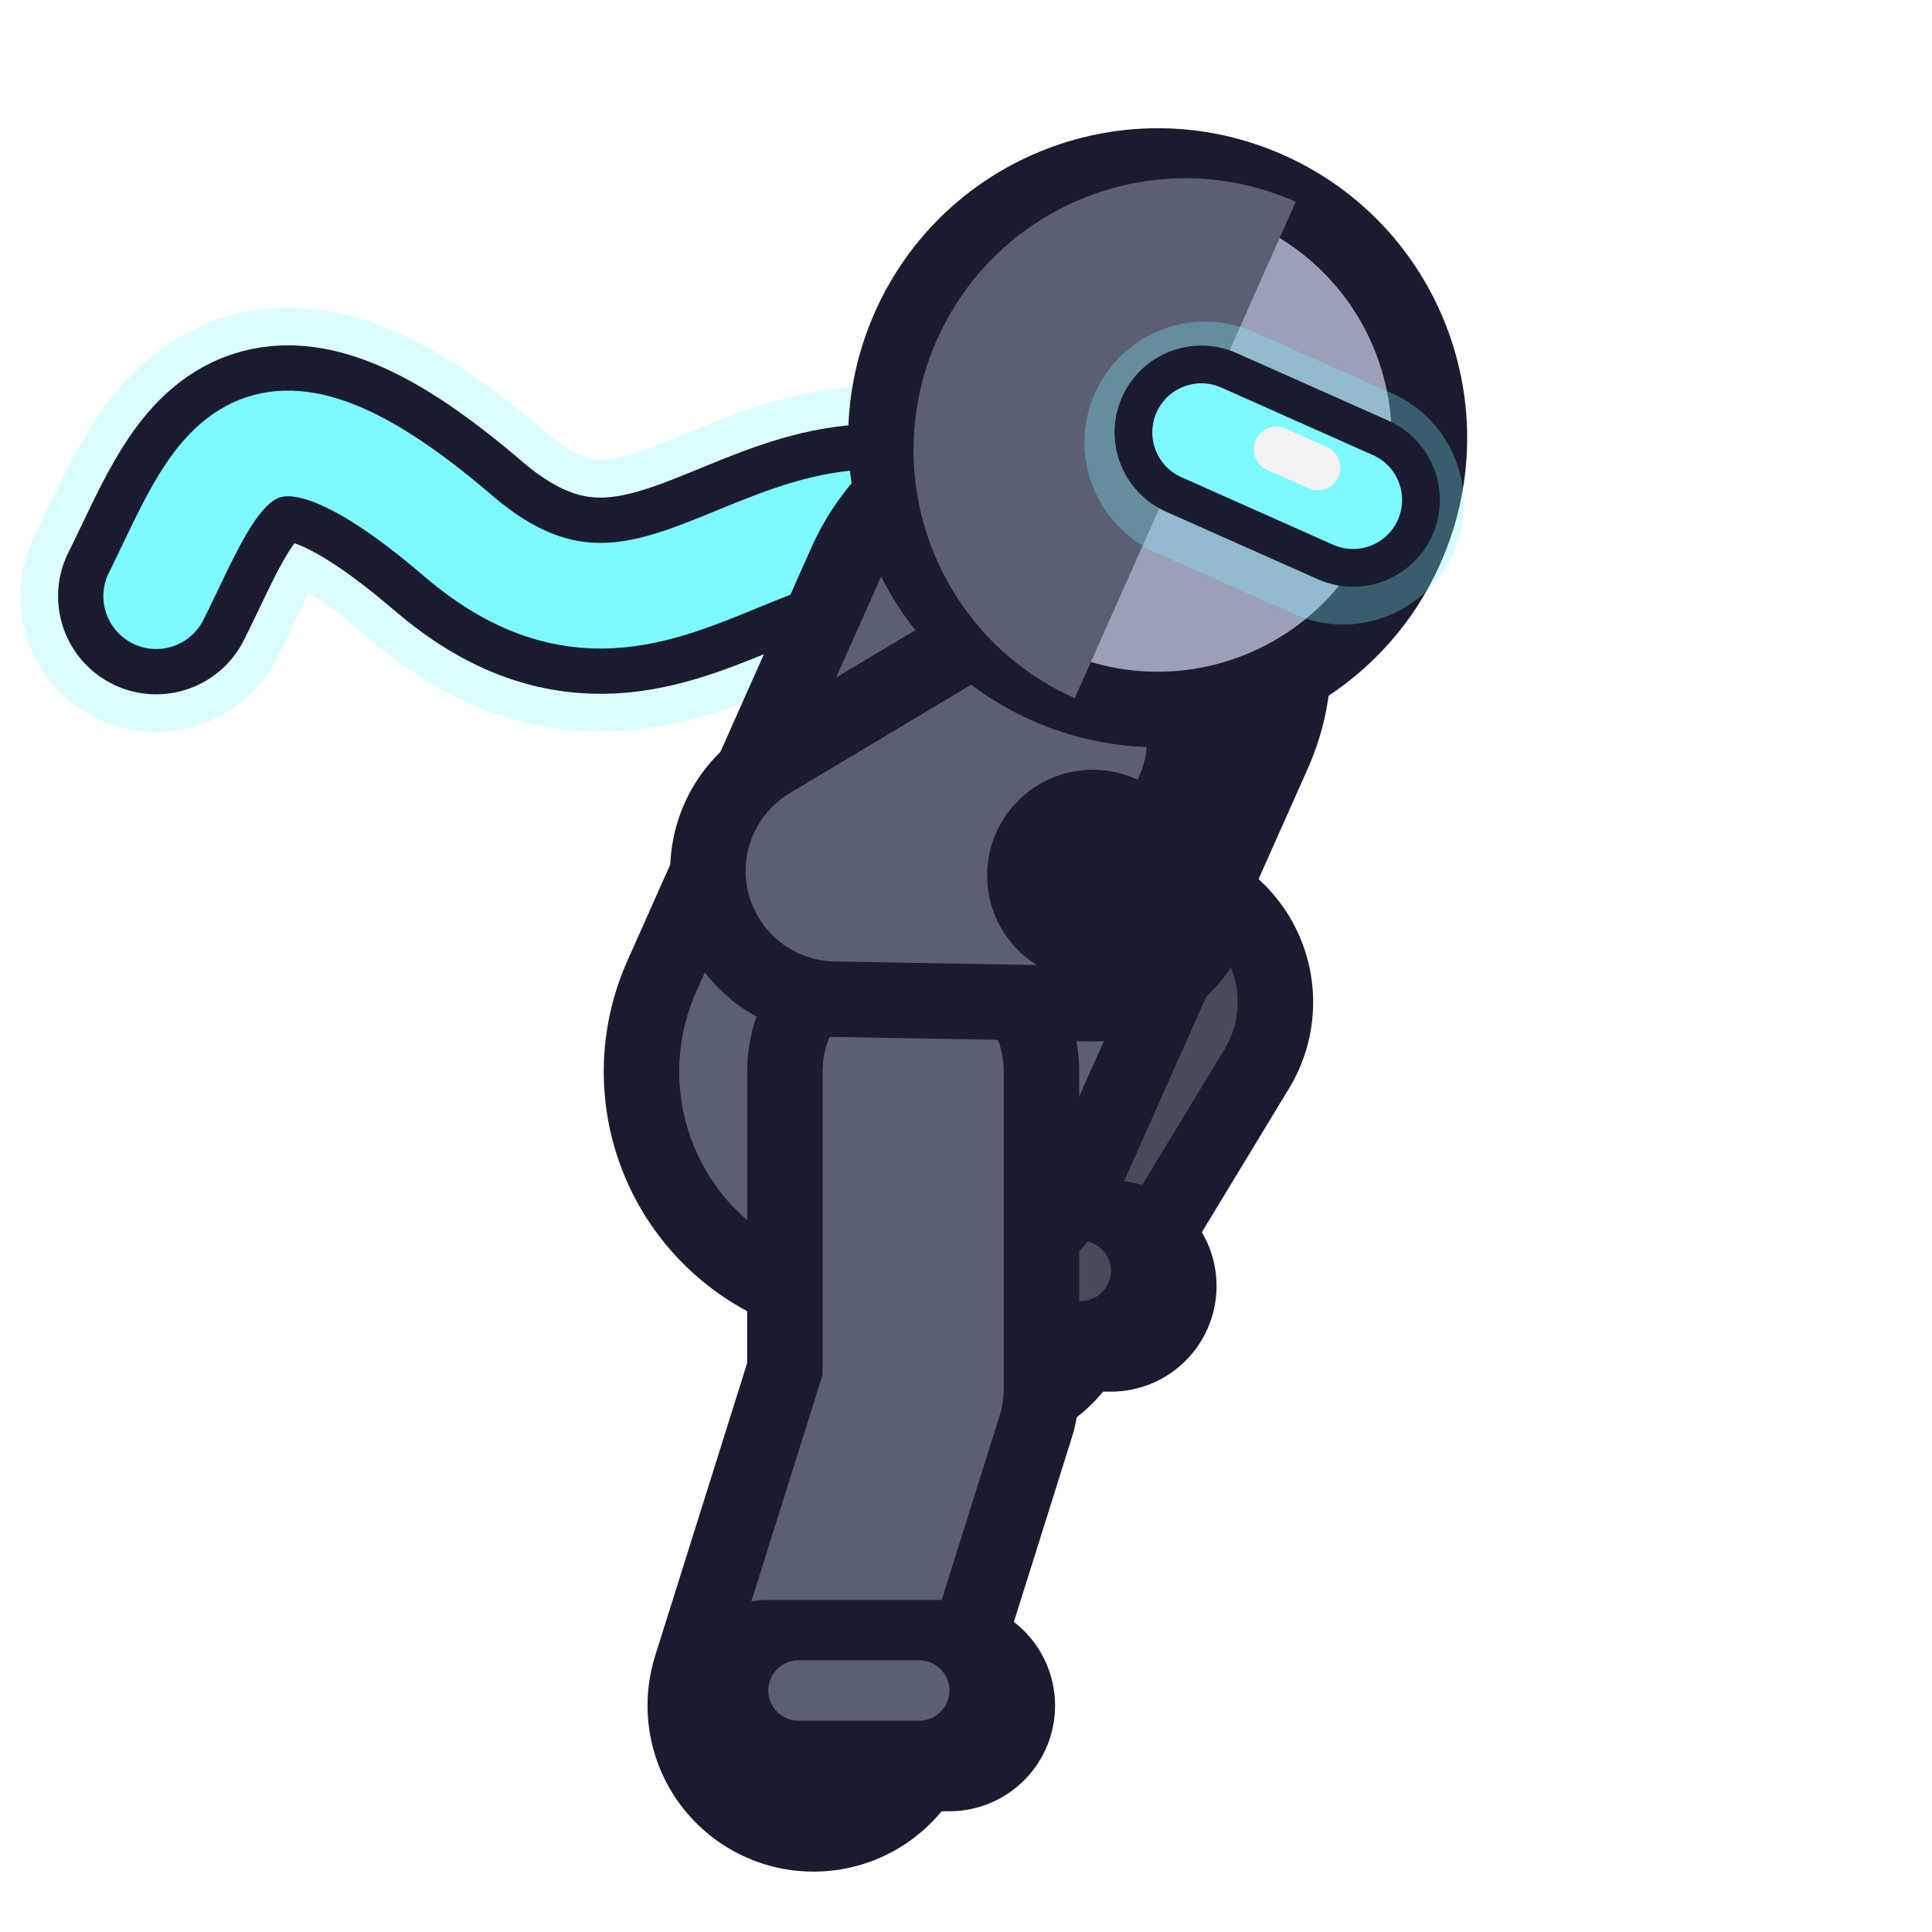
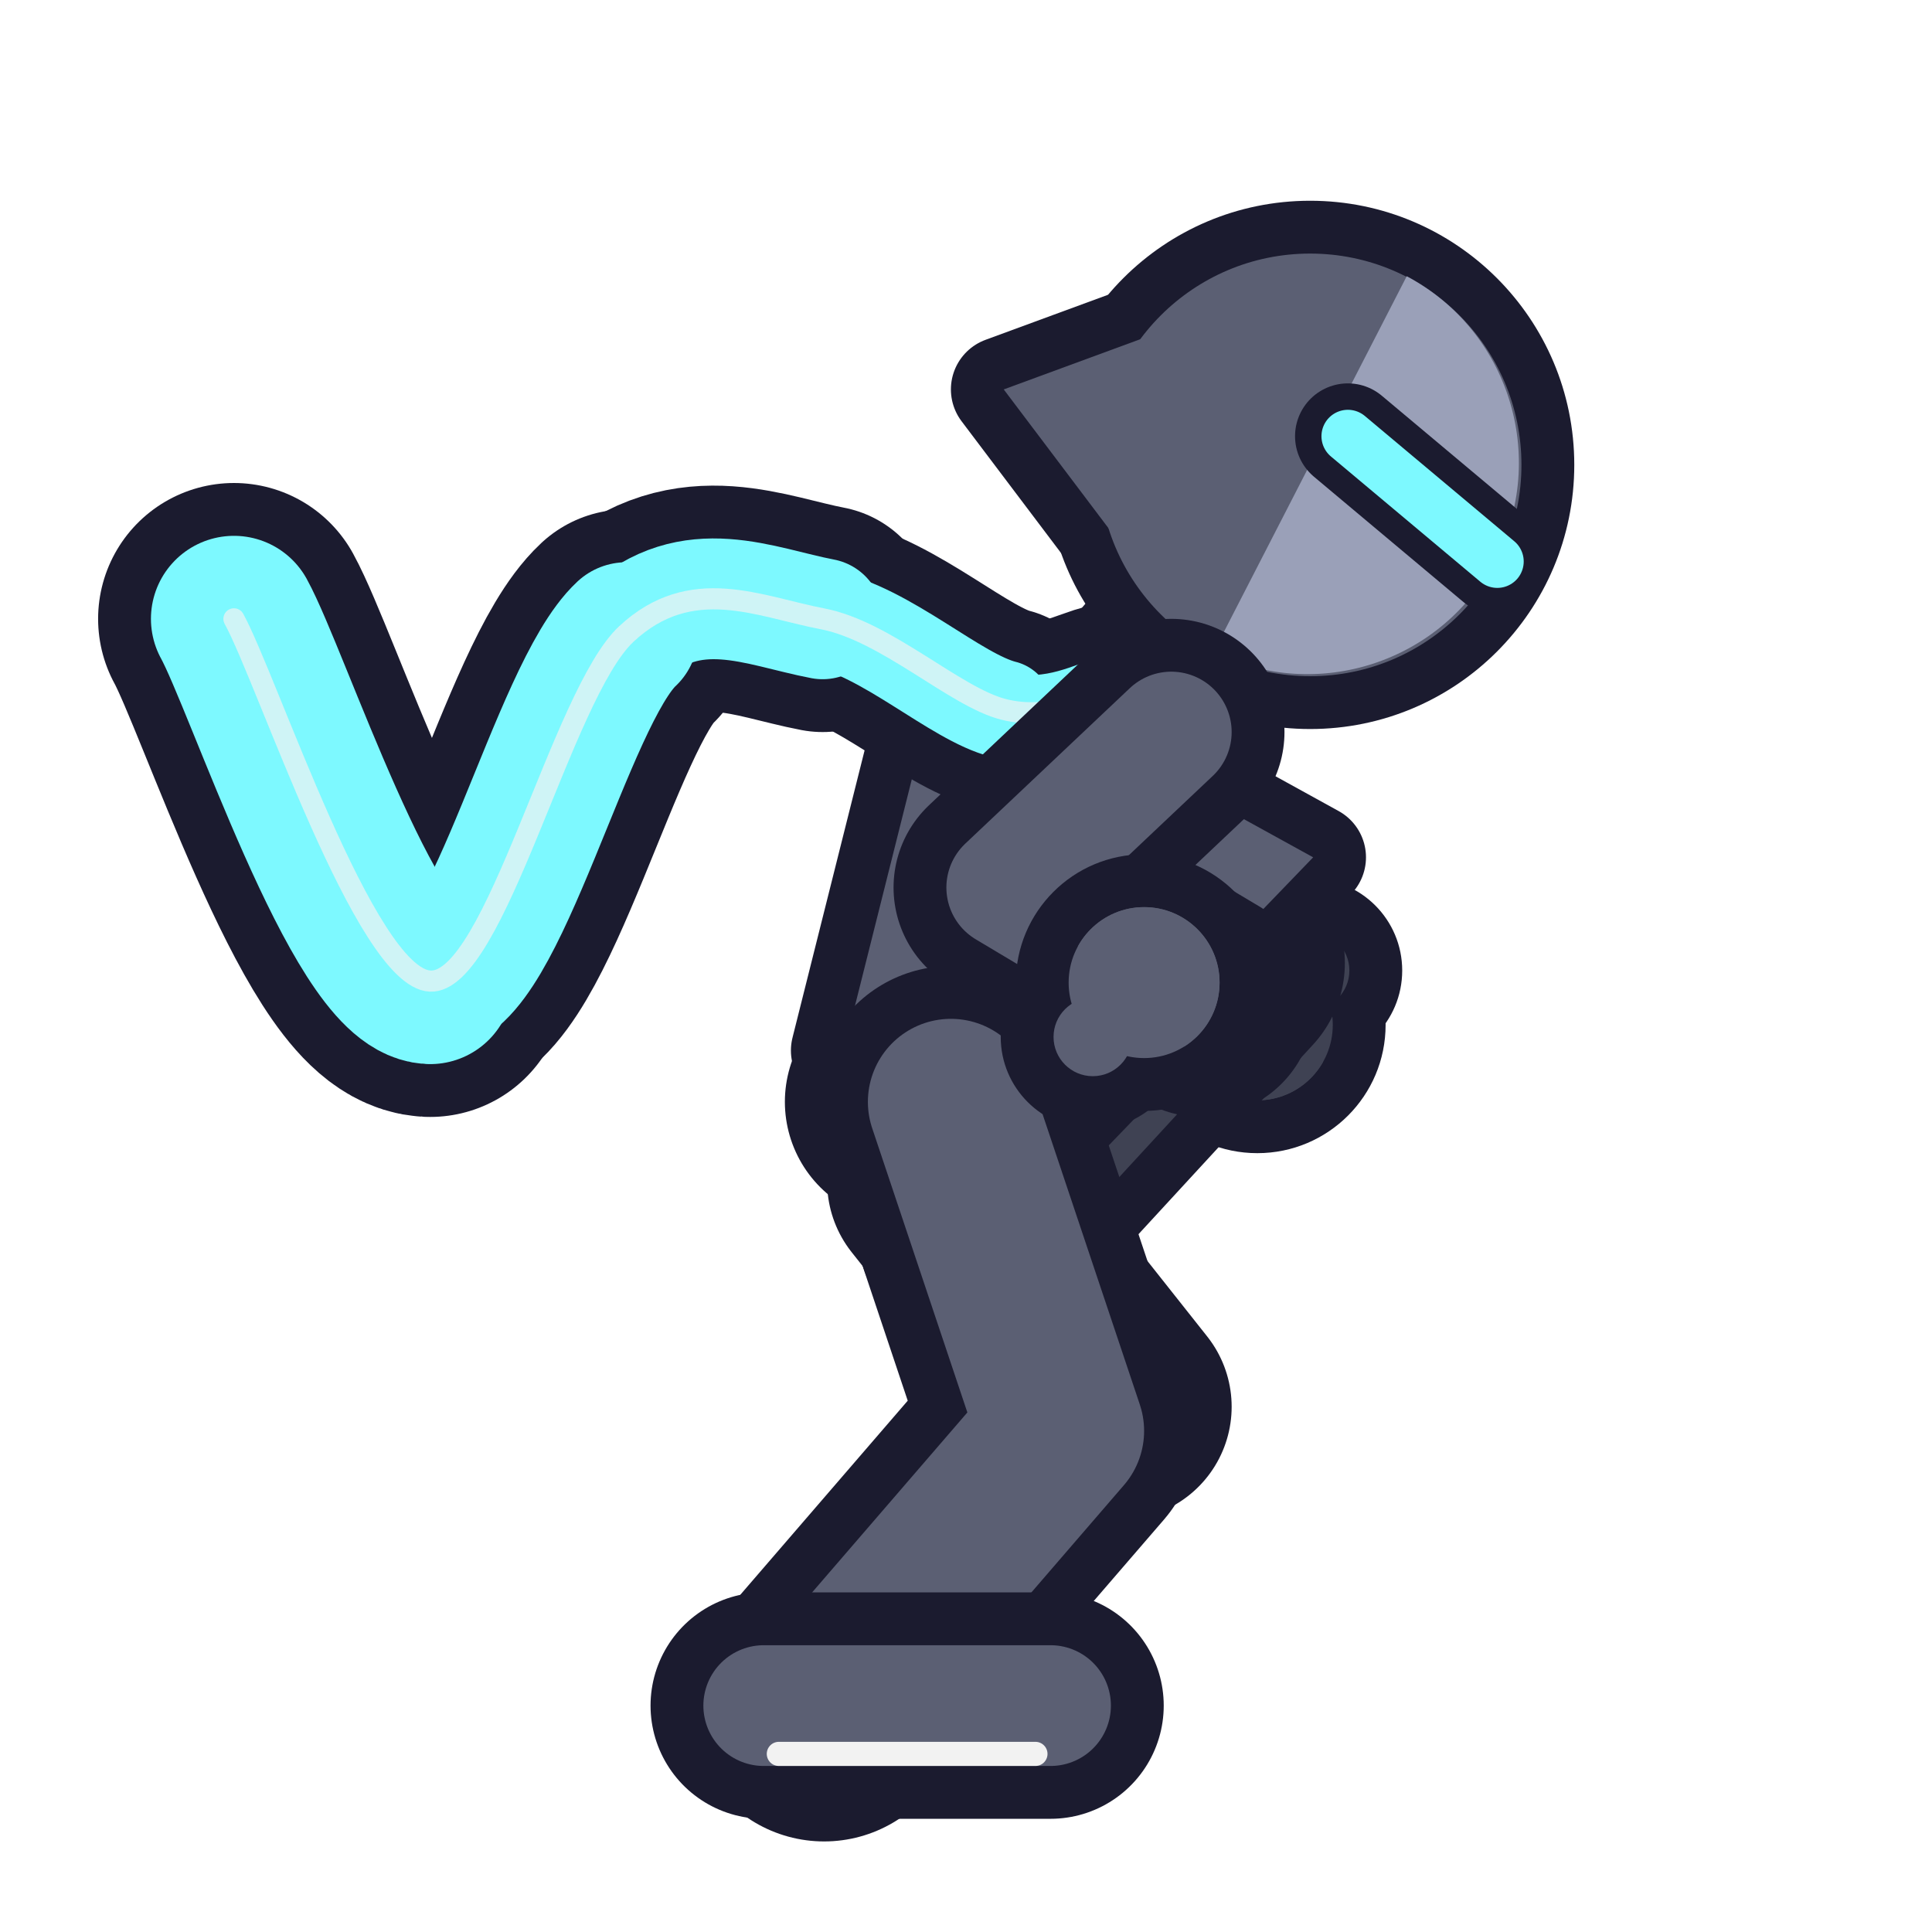
- <svg xmlns="http://www.w3.org/2000/svg" width="128" height="128" viewBox="0 0 128 128">
-   <g fill="none" stroke-linecap="round" stroke-linejoin="round">
-     <path d="M66.348 37.499 C 52.348 27.499, 44.348 47.499, 30.348 35.499 S 14.348 31.499, 10.348 39.499" stroke="#7df9ff" stroke-width="18" opacity="0.28" />
-     <path d="M66.348 37.499 C 52.348 27.499, 44.348 47.499, 30.348 35.499 S 14.348 31.499, 10.348 39.499" stroke="#1b1b2f" stroke-width="13" />
-     <path d="M66.348 37.499 C 52.348 27.499, 44.348 47.499, 30.348 35.499 S 14.348 31.499, 10.348 39.499" stroke="#7df9ff" stroke-width="7" />
-     <polyline points="66.341,47.348 55.6,60.5 72.4,58" stroke="#1b1b2f" stroke-width="22" />
-     <polyline points="66.341,47.348 55.6,60.5 72.4,58" stroke="#474a5b" stroke-width="12" />
-     <circle cx="72.4" cy="58" r="7" fill="#1b1b2f" />
-     <polyline points="55.5,71 76,66.4 64.6,85.2" stroke="#1b1b2f" stroke-width="22" />
-     <polyline points="55.5,71 76,66.4 64.6,85.2" stroke="#474a5b" stroke-width="12" />
-     <line x1="61.6" y1="85.2" x2="73.6" y2="85.2" stroke="#1b1b2f" stroke-width="14" />
-     <line x1="63.6" y1="84.2" x2="71.6" y2="84.2" stroke="#474a5b" stroke-width="4" />
-     <polyline points="70.2,43.6 58,71" stroke="#1b1b2f" stroke-width="36" />
-     <polyline points="70.2,43.6 58,71" stroke="#5b5f73" stroke-width="26" />
-     <circle cx="74.9" cy="47.9" r="6" fill="#7df9ff" stroke="#1b1b2f" stroke-width="3" />
-     <polyline points="60.5,71 60.5,92 53.9,113" stroke="#1b1b2f" stroke-width="22" />
-     <polyline points="60.5,71 60.5,92 53.9,113" stroke="#5b5f73" stroke-width="12" />
-     <line x1="50.9" y1="113" x2="62.9" y2="113" stroke="#1b1b2f" stroke-width="14" />
-     <line x1="52.9" y1="112" x2="60.9" y2="112" stroke="#5b5f73" stroke-width="4" />
-     <polyline points="69.996,48.975 55.4,57.7 72.4,58" stroke="#1b1b2f" stroke-width="22" />
-     <polyline points="69.996,48.975 55.4,57.7 72.4,58" stroke="#5b5f73" stroke-width="12" />
-     <circle cx="72.4" cy="58" r="7" fill="#1b1b2f" />
-     <g transform="rotate(24 76.7 29)">
-       <circle cx="76.7" cy="29" r="18" fill="#9aa0b8" stroke="#1b1b2f" stroke-width="5" />
-       <path d="M78.7 11 A 18 18 0 0 0 78.7 47 Z" fill="#5b5f73" />
-       <rect x="71.7" y="20" width="26" height="16" rx="8" fill="#7df9ff" opacity="0.3" />
-       <rect x="74.7" y="23" width="20" height="9" rx="4.5" fill="#7df9ff" stroke="#1b1b2f" stroke-width="2.5" />
-       <rect x="82.7" y="25" width="6" height="3" rx="1.5" fill="#f2f2f2" />
-     </g>
-   </g>
+ <svg xmlns="http://www.w3.org/2000/svg" viewBox="0 0 128 128" width="128" height="128" shape-rendering="geometricPrecision">
+   <polyline points="72.6,48.5 65.4,61.7 79.6,66.5" fill="none" stroke="#1b1b2f" stroke-width="14" stroke-linecap="round" stroke-linejoin="round" />
+   <polyline points="72.6,48.5 65.4,61.7 79.6,66.5" fill="none" stroke="#3f4253" stroke-width="7" stroke-linecap="round" stroke-linejoin="round" />
+   <circle cx="83.3" cy="67.9" r="8.5" fill="#1b1b2f" />
+   <circle cx="83.3" cy="67.9" r="5" fill="#3f4253" />
+   <circle cx="86.8" cy="64.3" r="6.1" fill="#1b1b2f" />
+   <circle cx="86.8" cy="64.3" r="2.6" fill="#3f4253" />
+   <circle cx="83.3" cy="67.9" r="5" fill="#3f4253" />
+   <polyline points="60,73 81.1,63.8 64.8,81.5" fill="none" stroke="#1b1b2f" stroke-width="16" stroke-linecap="round" stroke-linejoin="round" />
+   <polyline points="60,73 81.1,63.8 64.8,81.5" fill="none" stroke="#3f4253" stroke-width="9" stroke-linecap="round" stroke-linejoin="round" />
+   <polyline points="62.3,78.3 74.1,93.2" fill="none" stroke="#1b1b2f" stroke-width="15" stroke-linecap="round" stroke-linejoin="round" />
+   <polyline points="62.3,78.3 74.1,93.2" fill="none" stroke="#3f4253" stroke-width="8" stroke-linecap="round" stroke-linejoin="round" />
+   <polyline points="60.4,81.1 71,94.4" fill="none" stroke="#f2f2f2" stroke-width="1.6" stroke-linecap="round" />
+   <polygon points="62.5,43.3 55.9,69.6 68.1,76.4 87,56.8" fill="#5b5f73" stroke="#1b1b2f" stroke-width="7" stroke-linejoin="round" />
+   <polygon points="62.5,43.3 55.9,69.6 68.1,76.4 87,56.8" fill="#5b5f73" stroke="none" />
+   <polyline points="77.5,45 75.6,48.5" fill="none" stroke="#1b1b2f" stroke-width="15" stroke-linecap="round" stroke-linejoin="round" />
+   <polyline points="77.5,45 75.6,48.5" fill="none" stroke="#5b5f73" stroke-width="8" stroke-linecap="round" stroke-linejoin="round" />
+   <path d="M 73.5,46 C 72.3,46.2 69.7,47.8 66.5,47" fill="none" stroke="#1b1b2f" stroke-width="12" stroke-linecap="round" />
+   <path d="M 66.5,47 C 63.3,46.2 58.7,41.8 54.5,41" fill="none" stroke="#1b1b2f" stroke-width="13.5" stroke-linecap="round" />
+   <path d="M 54.5,41 C 50.3,40.2 45.8,38 41.5,42" fill="none" stroke="#1b1b2f" stroke-width="15" stroke-linecap="round" />
+   <path d="M 41.5,42 C 37.2,46 32.8,65.2 28.5,65" fill="none" stroke="#1b1b2f" stroke-width="16.5" stroke-linecap="round" />
+   <path d="M 28.5,65 C 24.2,64.8 17.7,45 15.5,41" fill="none" stroke="#1b1b2f" stroke-width="18" stroke-linecap="round" />
+   <path d="M 73.5,46 C 72.3,46.2 69.7,47.8 66.5,47" fill="none" stroke="#7df9ff" stroke-width="5" stroke-linecap="round" />
+   <path d="M 66.5,47 C 63.3,46.2 58.7,41.8 54.5,41" fill="none" stroke="#7df9ff" stroke-width="6.5" stroke-linecap="round" />
+   <path d="M 54.5,41 C 50.3,40.2 45.8,38 41.5,42" fill="none" stroke="#7df9ff" stroke-width="8" stroke-linecap="round" />
+   <path d="M 41.5,42 C 37.2,46 32.8,65.2 28.5,65" fill="none" stroke="#7df9ff" stroke-width="9.5" stroke-linecap="round" />
+   <path d="M 28.5,65 C 24.2,64.8 17.7,45 15.5,41" fill="none" stroke="#7df9ff" stroke-width="11" stroke-linecap="round" />
+   <path d="M 73.5,46 C 72.3,46.2 69.7,47.8 66.5,47 C 63.3,46.2 58.7,41.8 54.5,41 C 50.3,40.2 45.8,38 41.5,42 C 37.2,46 32.8,65.2 28.5,65 C 24.2,64.8 17.7,45 15.5,41" fill="none" stroke="#f2f2f2" stroke-width="1.4" stroke-linecap="round" stroke-linejoin="round" opacity="0.7" />
+   <polyline points="63,73 70.3,94.8 54.6,113" fill="none" stroke="#1b1b2f" stroke-width="18" stroke-linecap="round" stroke-linejoin="round" />
+   <polyline points="63,73 70.3,94.8 54.6,113" fill="none" stroke="#5b5f73" stroke-width="11" stroke-linecap="round" stroke-linejoin="round" />
+   <polyline points="50.6,113 69.6,113" fill="none" stroke="#1b1b2f" stroke-width="15" stroke-linecap="round" stroke-linejoin="round" />
+   <polyline points="50.6,113 69.6,113" fill="none" stroke="#5b5f73" stroke-width="8" stroke-linecap="round" stroke-linejoin="round" />
+   <polyline points="51.6,116.2 68.6,116.2" fill="none" stroke="#f2f2f2" stroke-width="1.6" stroke-linecap="round" />
+   <polygon points="88.8,17.6 66.5,25.8 78.2,41.3" fill="#5b5f73" stroke="#1b1b2f" stroke-width="7" stroke-linejoin="round" />
+   <circle cx="86.8" cy="30.8" r="17.5" fill="#1b1b2f" />
+   <polygon points="88.8,17.6 66.5,25.8 78.2,41.3" fill="#5b5f73" />
+   <circle cx="86.8" cy="30.8" r="14" fill="#5b5f73" />
+   <path d="M 93.2,18.3 A 14 14 0 0 1 80.4,43.2 Z" fill="#9aa0b8" />
+   <polyline points="89.3,28.9 99.2,37.2" fill="none" stroke="#1b1b2f" stroke-width="7" stroke-linecap="round" />
+   <polyline points="89.3,28.9 99.2,37.2" fill="none" stroke="#7df9ff" stroke-width="3.5" stroke-linecap="round" />
+   <polyline points="77.6,48.5 66.7,58.8 79.6,66.5" fill="none" stroke="#1b1b2f" stroke-width="15" stroke-linecap="round" stroke-linejoin="round" />
+   <polyline points="77.6,48.5 66.7,58.8 79.6,66.5" fill="none" stroke="#5b5f73" stroke-width="8" stroke-linecap="round" stroke-linejoin="round" />
+   <circle cx="75.8" cy="65.1" r="8.5" fill="#1b1b2f" />
+   <circle cx="75.8" cy="65.1" r="5" fill="#5b5f73" />
+   <circle cx="72.4" cy="68.7" r="6.1" fill="#1b1b2f" />
+   <circle cx="72.4" cy="68.7" r="2.6" fill="#5b5f73" />
+   <circle cx="75.8" cy="65.1" r="5" fill="#5b5f73" />
</svg>
